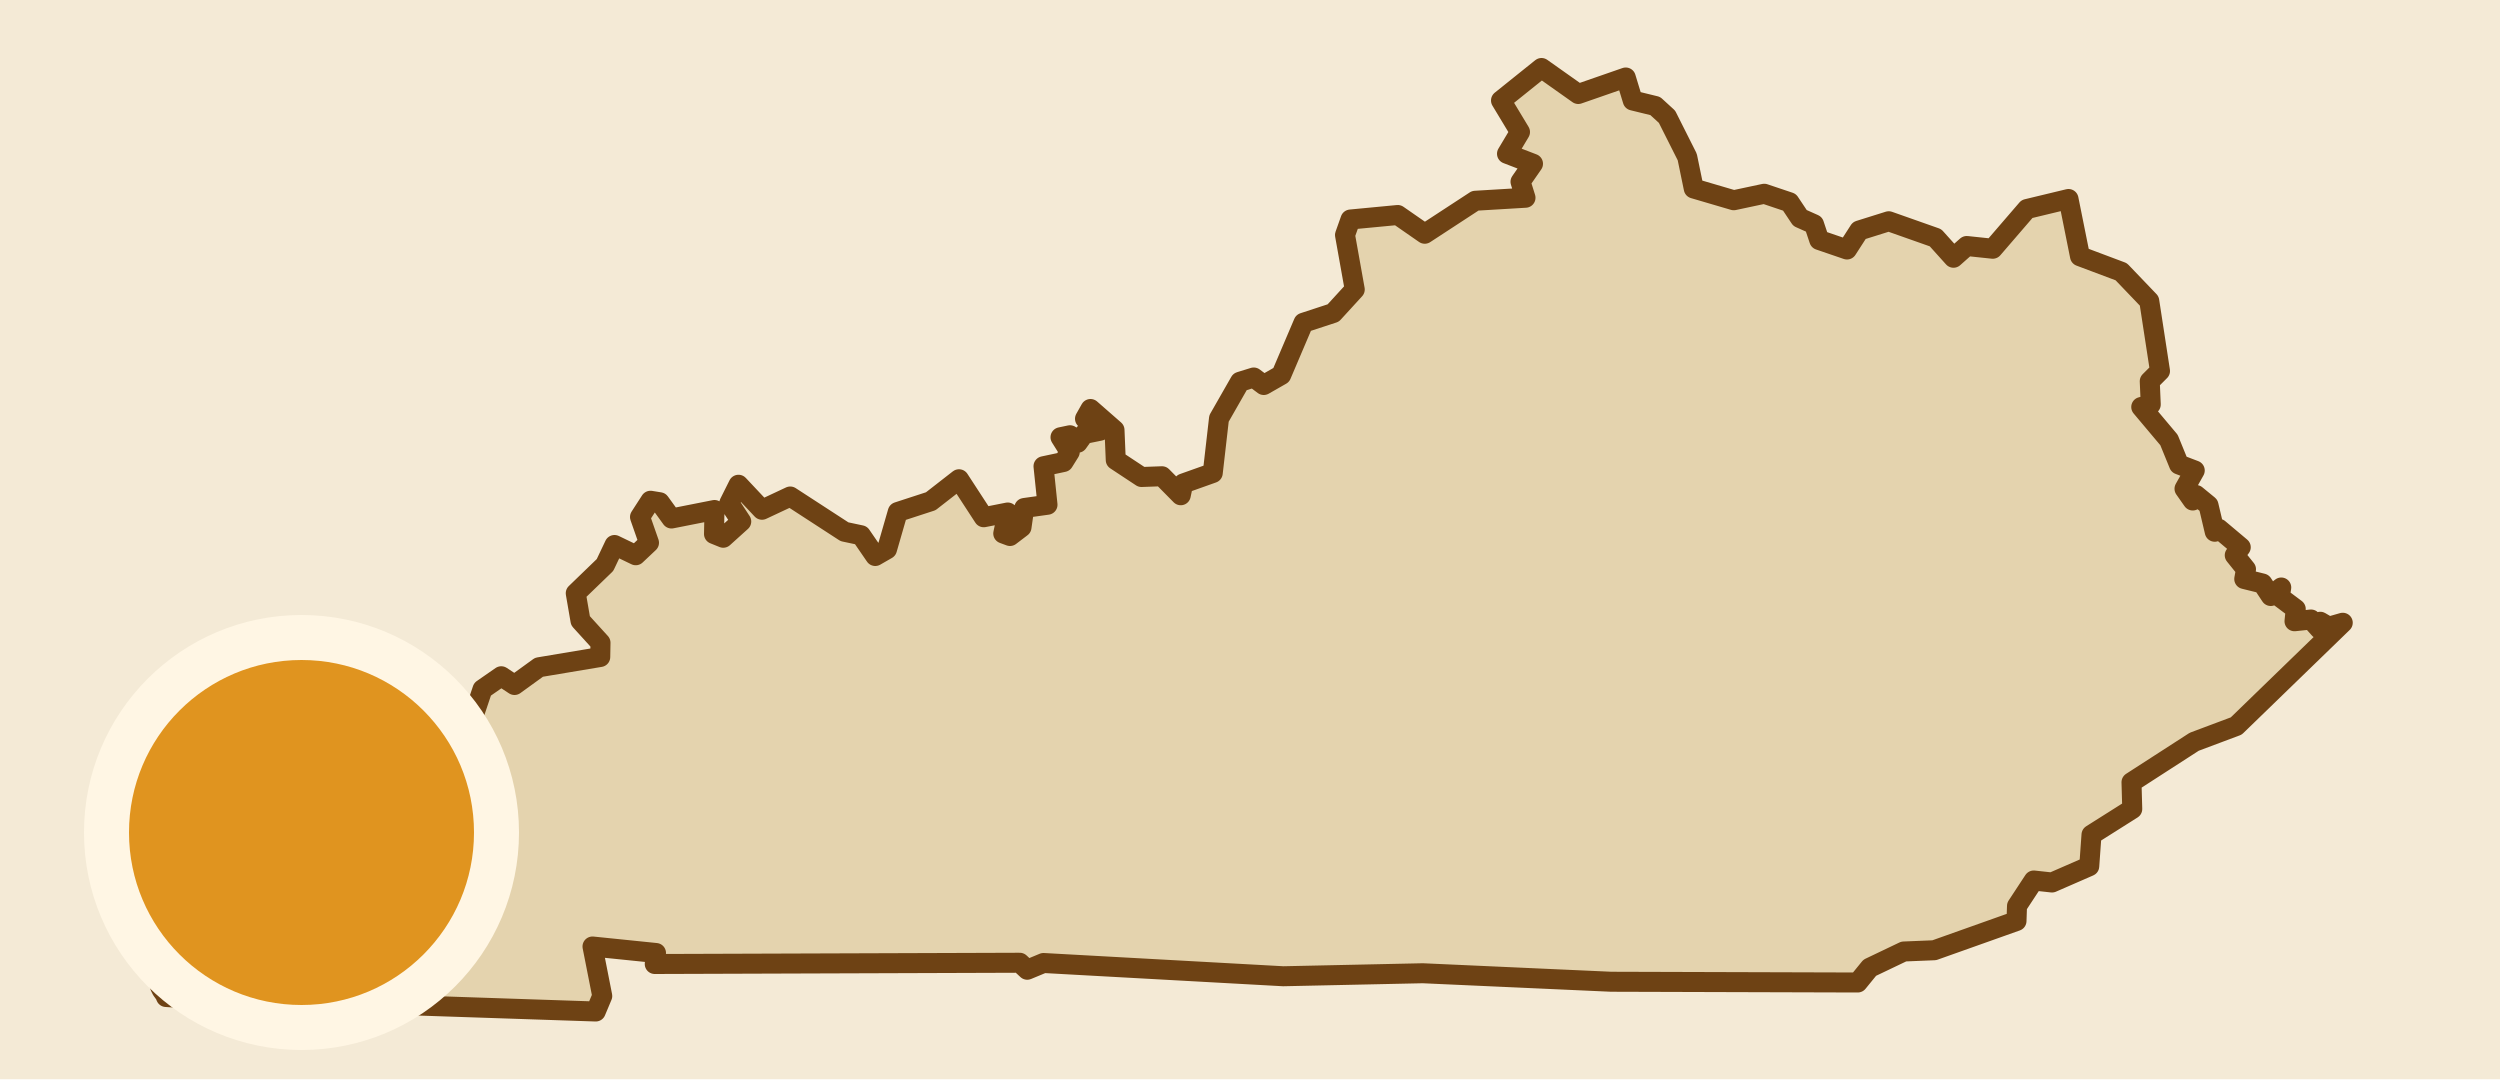
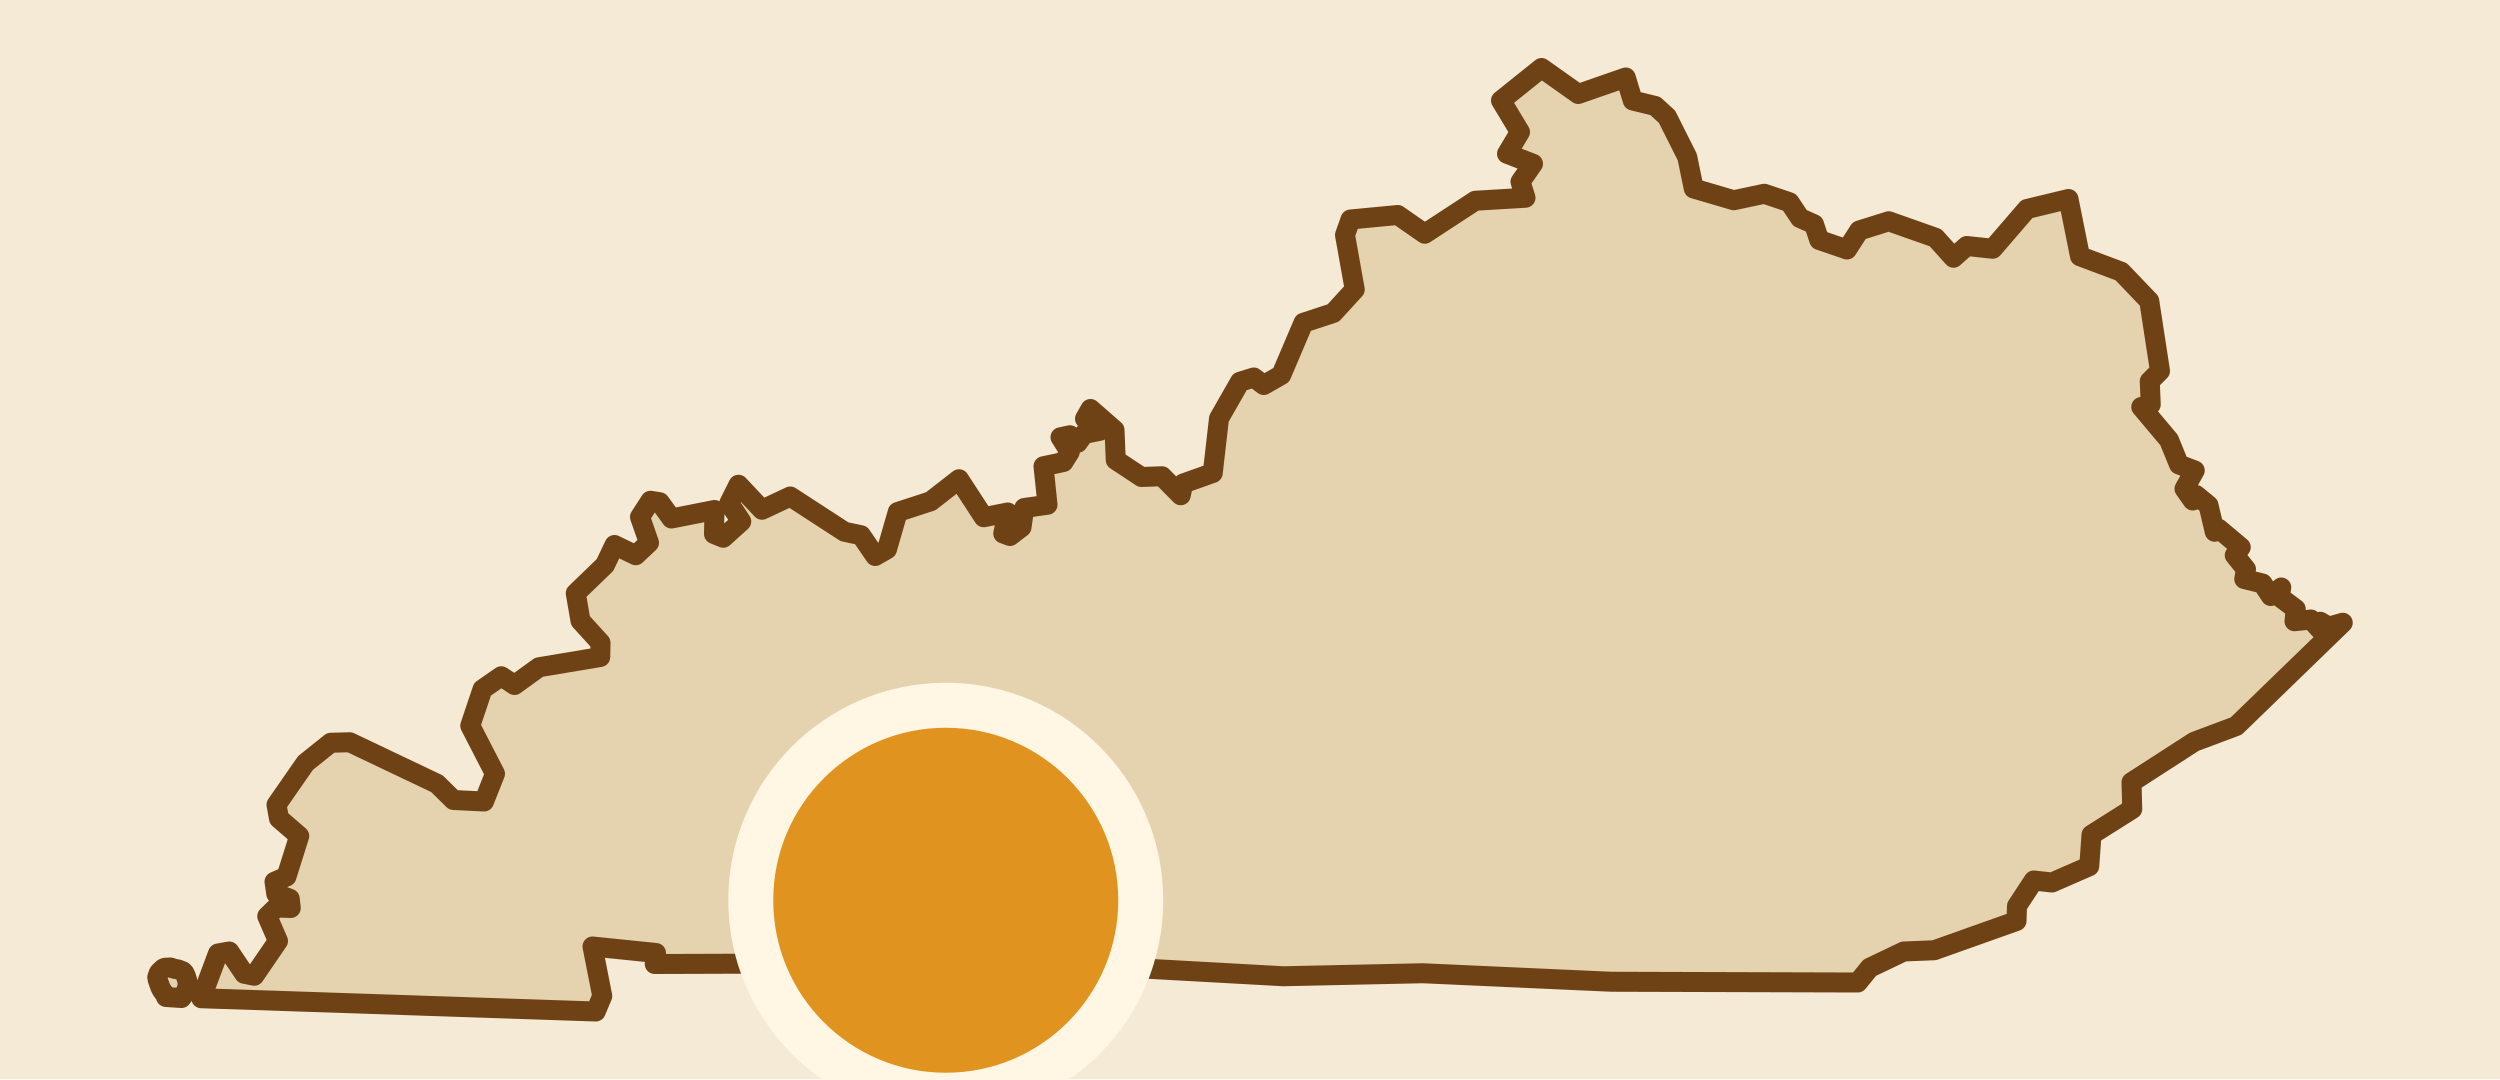
<svg xmlns="http://www.w3.org/2000/svg" viewBox="0 0 1000 431.7">
  <rect width="1000" height="431.7" fill="#f4ead6" />
  <path fill="#e4d3ae" stroke="#6e4214" stroke-width="8" stroke-linejoin="round" fill-rule="evenodd" d="M80.5 399.3L87.2 381.4L91.7 380.6L97.7 389.5L101.7 390.3L111.2 376.4L106.9 366.5L110.5 363.0L116.3 363.2L115.9 359.5L110.5 357.5L109.8 352.7L114.6 350.6L119.7 334.4L111.6 327.4L110.6 321.9L122.2 305.2L132.3 297.1L139.9 296.9L174.8 313.5L181.4 320.0L193.6 320.6L198.0 309.5L188.1 290.3L193.0 275.7L200.5 270.5L205.8 274.0L215.6 266.9L240.1 262.8L240.2 257.1L232.2 248.3L230.3 237.3L242.0 226.0L245.8 218.0L254.3 222.1L259.6 217.1L256.0 206.8L260.2 200.3L263.9 200.9L268.6 207.4L285.8 204.0L285.6 213.6L289.3 215.1L296.5 208.6L291.7 201.3L295.4 193.9L304.8 203.9L316.1 198.6L337.8 212.7L344.4 214.1L350.1 222.4L354.8 219.7L359.1 204.8L372.3 200.5L383.6 191.7L393.5 206.9L403.1 205.0L401.3 213.4L404.0 214.4L408.6 210.9L409.7 203.2L419.0 201.9L417.4 186.5L425.4 184.8L427.9 180.8L424.2 174.9L428.0 174.1L431.1 177.1L433.6 173.6L440.0 172.3L434.0 167.5L436.2 163.6L445.8 172.0L446.3 184.0L456.6 190.8L464.8 190.5L472.3 198.1L473.3 193.4L485.1 189.2L487.6 167.4L496.0 152.7L501.5 151.0L505.5 154.0L512.5 150.0L521.4 129.1L533.3 125.2L541.9 115.8L538.0 94.0L540.2 87.8L559.1 86.0L569.9 93.5L590.1 80.3L610.2 79.1L608.2 72.7L613.2 65.5L602.8 61.5L608.0 52.8L600.4 40.2L616.6 27.2L631.3 37.6L650.3 31.0L653.1 40.2L662.1 42.4L666.8 46.7L674.9 62.8L677.5 75.4L693.5 80.1L705.7 77.5L715.8 80.9L720.0 87.2L725.6 89.7L727.7 96.0L738.8 99.8L743.7 92.2L755.5 88.5L774.2 95.1L781.4 103.1L786.7 98.4L797.1 99.5L810.8 83.6L827.4 79.6L832.0 102.5L848.5 108.7L859.7 120.4L864.0 148.4L859.9 152.5L860.3 161.8L856.5 162.8L867.6 176.0L871.6 185.8L877.9 188.2L873.8 195.5L877.1 200.2L878.4 198.0L883.4 202.1L885.9 212.7L887.5 211.5L896.3 218.9L893.9 222.1L898.4 227.7L897.7 231.6L905.0 233.4L908.3 238.4L912.5 235.0L911.9 238.8L918.3 243.6L917.8 248.5L924.4 247.8L927.8 251.6L928.1 248.7L931.5 250.7L937.1 249.1L894.5 290.4L877.7 296.7L852.6 312.9L852.9 323.6L836.6 333.9L835.7 346.5L820.8 353.0L813.5 352.2L806.8 362.4L806.6 368.4L773.7 380.1L761.5 380.6L747.9 387.1L743.1 393.0L644.5 392.7L569.1 389.3L513.3 390.5L417.4 385.2L410.9 387.9L407.9 385.1L261.9 385.6L262.4 381.2L237.0 378.6L240.9 398.4L238.3 404.6L80.5 399.3ZM62.9 390.9L63.5 389.2L64.0 388.6L65.3 387.4L66.0 387.1L68.2 387.0L69.7 387.5L71.3 387.8L73.1 388.5L73.7 389.1L74.3 390.3L74.9 392.2L75.1 393.7L75.0 394.6L74.2 396.9L72.6 399.2L66.4 398.8L66.0 397.8L64.7 396.0L64.1 394.8L63.1 392.0L62.9 390.9Z" />
-   <circle cx="120.6" cy="333.0" r="78" fill="#e0941f" stroke="#fff6e4" stroke-width="18" />
+   <circle cx="378.3" cy="360.1" r="78" fill="#e0941f" stroke="#fff6e4" stroke-width="18" />
</svg>
